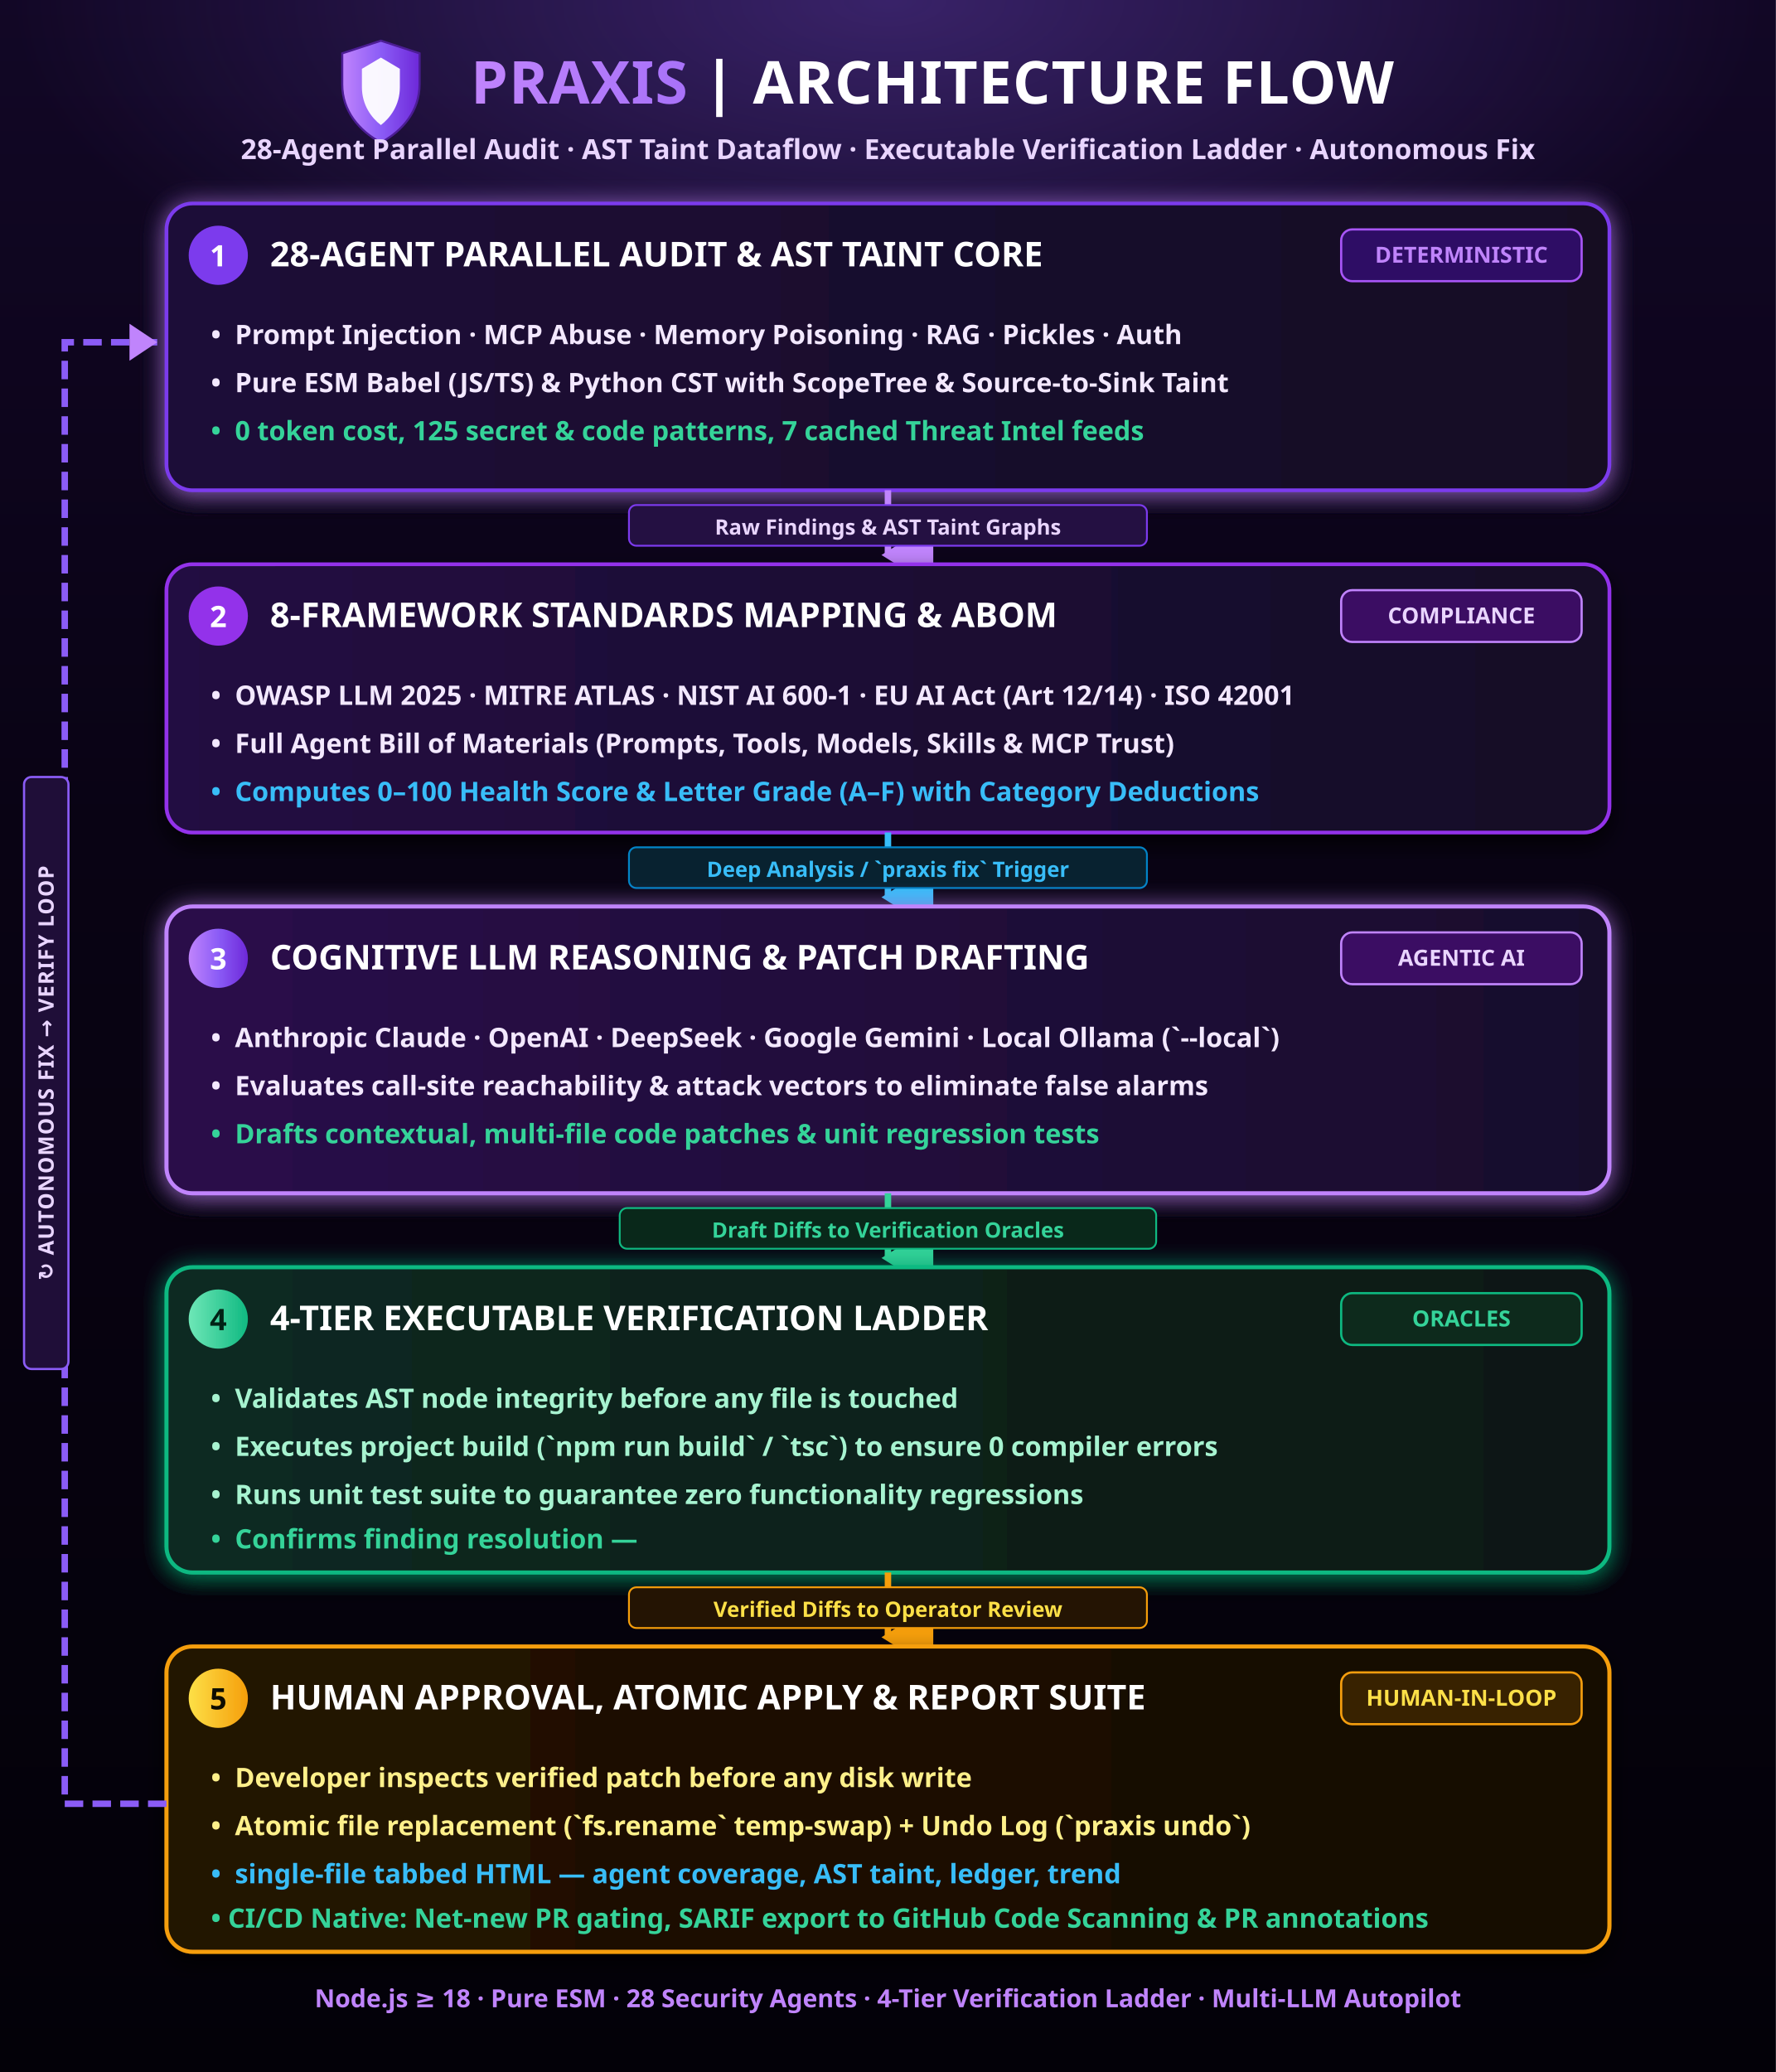
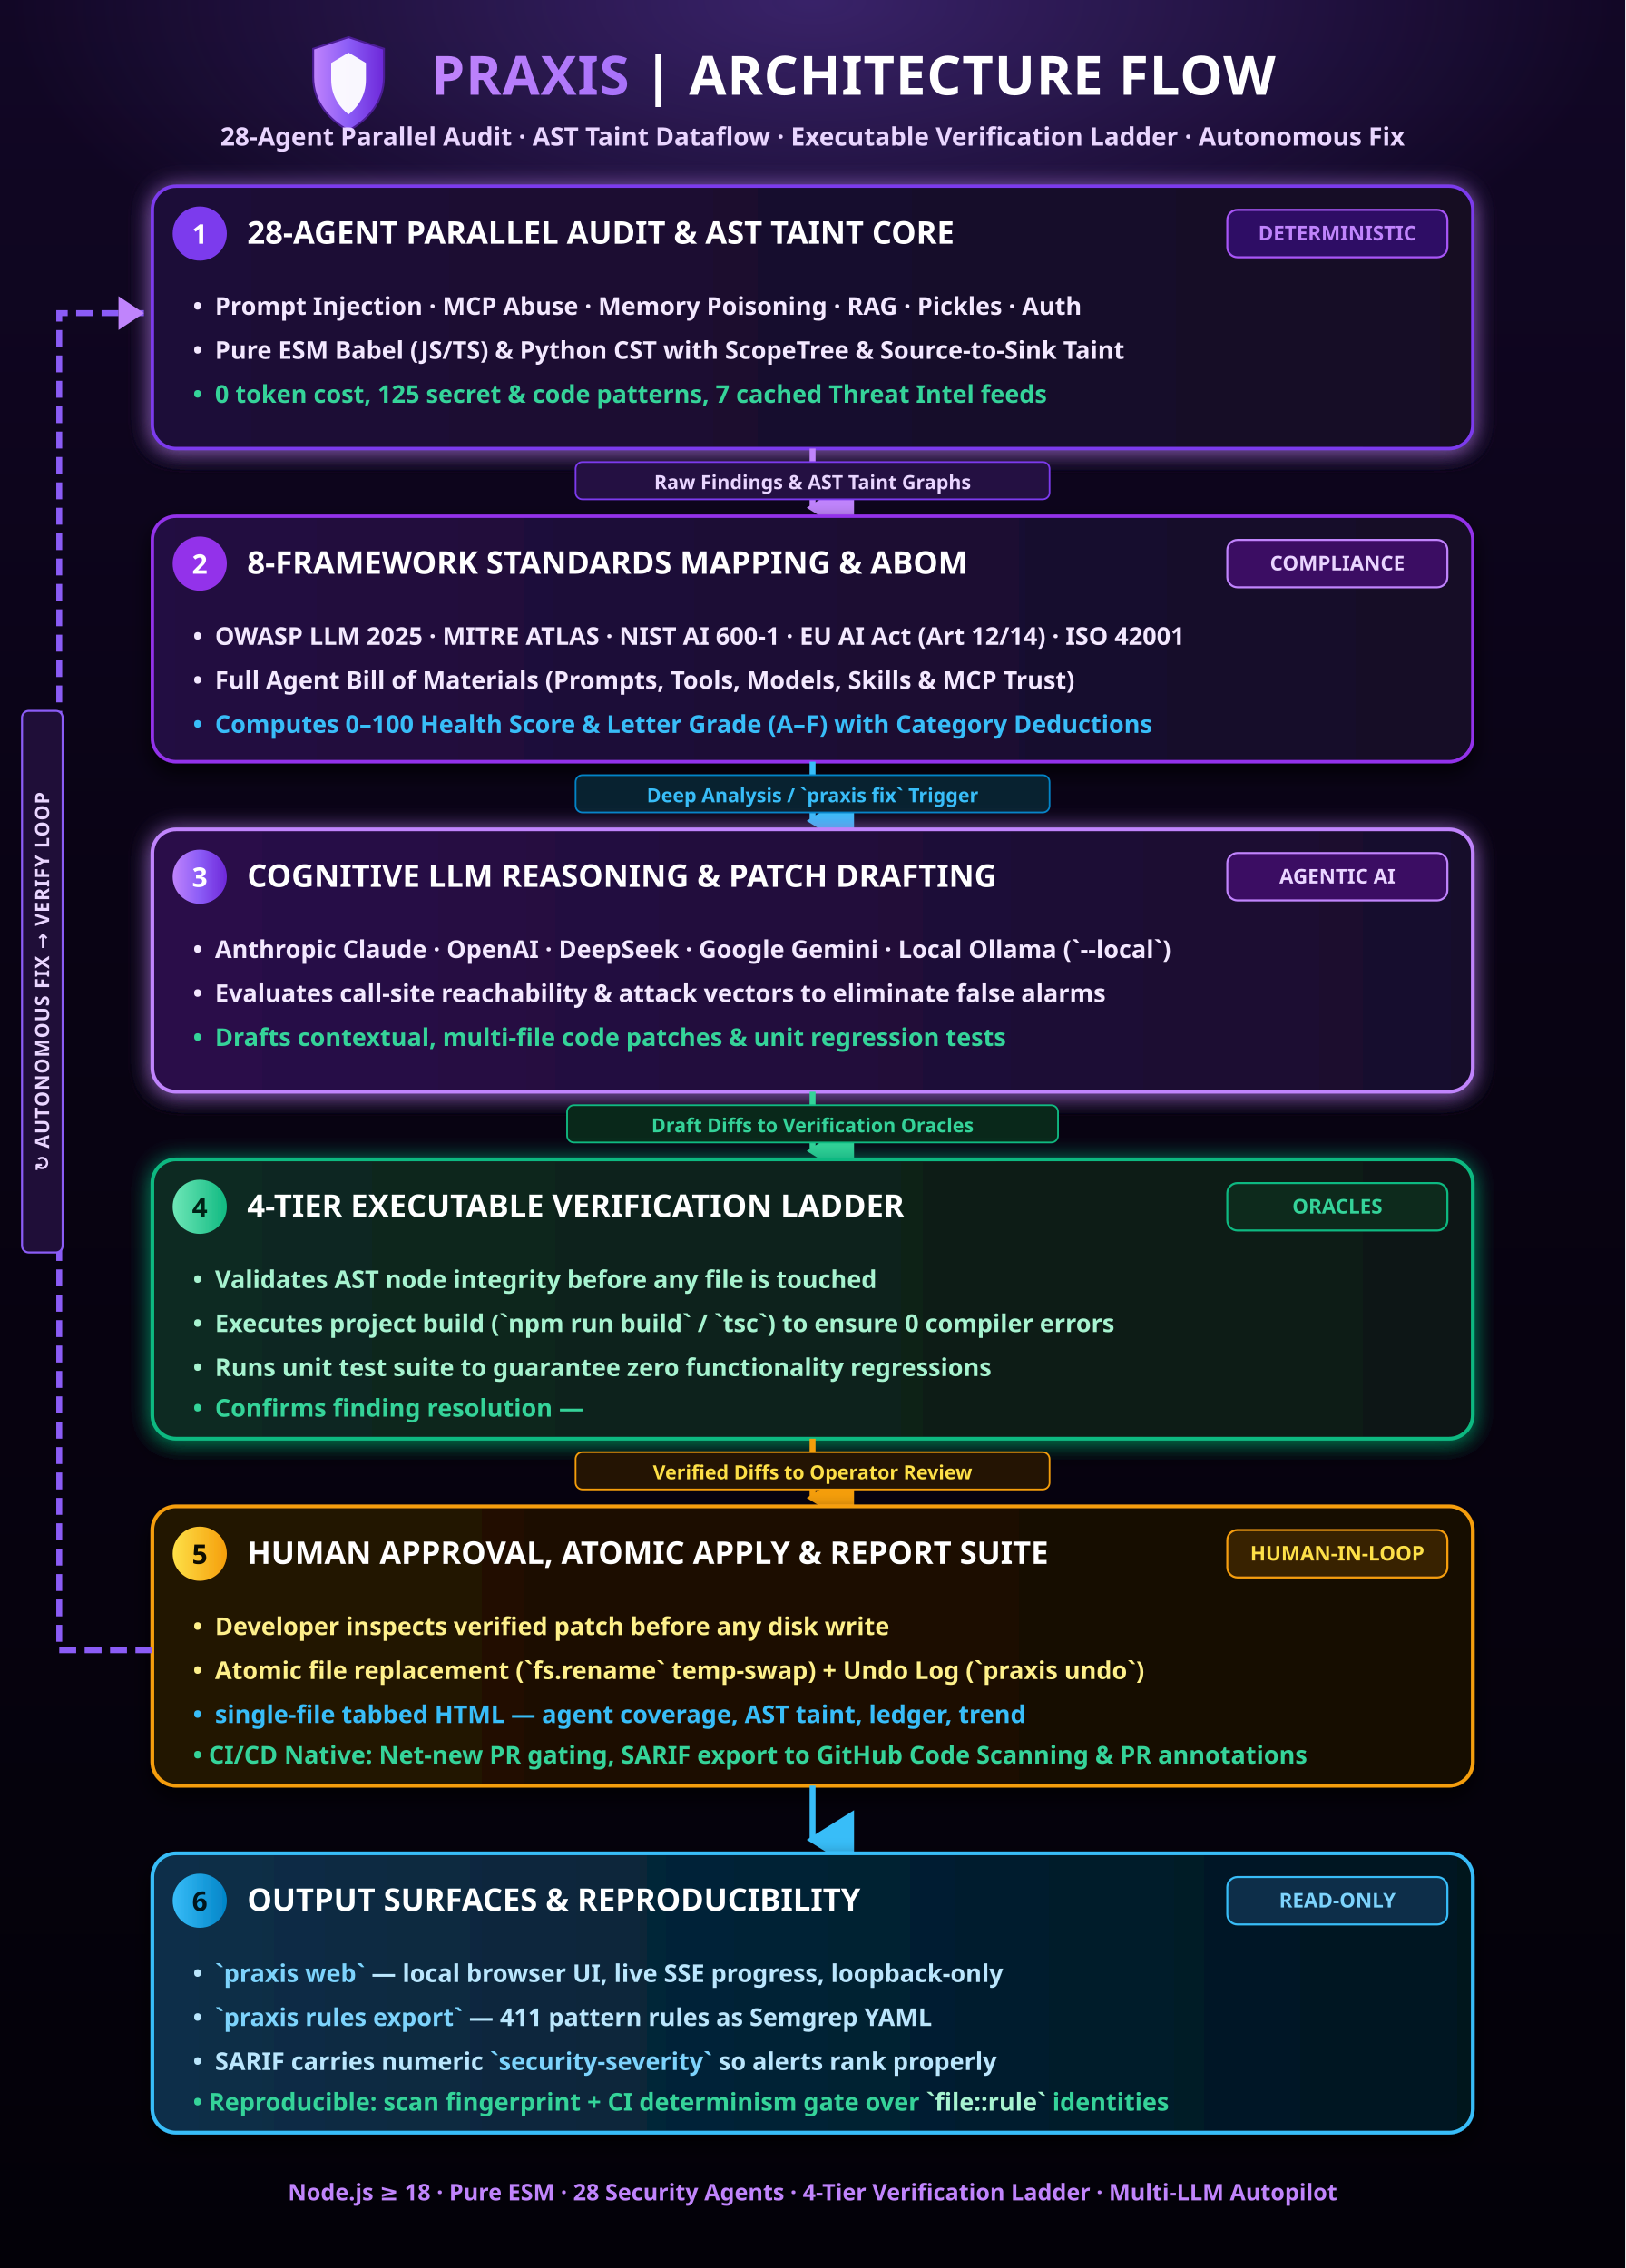
- <svg xmlns="http://www.w3.org/2000/svg" width="960" height="1120" viewBox="0 0 960 1120" role="img" aria-label="Praxis AI Security Architecture and Autonomous Fix Loop Flow">
+ <svg xmlns="http://www.w3.org/2000/svg" width="960" height="1340" viewBox="0 0 960 1340" role="img" aria-label="Praxis AI Security Architecture and Autonomous Fix Loop Flow">
  <defs>
    <linearGradient id="bgGrad" x1="0" y1="0" x2="0" y2="1">
      <stop offset="0%" stop-color="#120726" />
      <stop offset="40%" stop-color="#090314" />
      <stop offset="100%" stop-color="#030108" />
    </linearGradient>
    <radialGradient id="topGlow" cx="50%" cy="0%" r="50%">
      <stop offset="0%" stop-color="#8b5cf6" stop-opacity="0.32" />
      <stop offset="100%" stop-color="#8b5cf6" stop-opacity="0" />
    </radialGradient>
    <linearGradient id="cardScan" x1="0" y1="0" x2="1" y2="0">
      <stop offset="0%" stop-color="#1f0e38" />
      <stop offset="100%" stop-color="#130824" />
    </linearGradient>
    <linearGradient id="cardNorm" x1="0" y1="0" x2="1" y2="0">
      <stop offset="0%" stop-color="#241042" />
      <stop offset="100%" stop-color="#140926" />
    </linearGradient>
    <linearGradient id="cardLlm" x1="0" y1="0" x2="1" y2="0">
      <stop offset="0%" stop-color="#2a0d4a" />
      <stop offset="100%" stop-color="#18072c" />
    </linearGradient>
    <linearGradient id="cardVerify" x1="0" y1="0" x2="1" y2="0">
      <stop offset="0%" stop-color="#0e2a22" />
      <stop offset="100%" stop-color="#081813" />
    </linearGradient>
    <linearGradient id="cardHitl" x1="0" y1="0" x2="1" y2="0">
      <stop offset="0%" stop-color="#241403" />
      <stop offset="100%" stop-color="#140a02" />
+     </linearGradient>
+     <linearGradient id="cardSurfaces" x1="0" y1="0" x2="1" y2="0">
+       <stop offset="0%" stop-color="#082f49" />
+       <stop offset="100%" stop-color="#04141f" />
    </linearGradient>
    <linearGradient id="praxisGrad" x1="0" y1="0" x2="1" y2="0">
      <stop offset="0%" stop-color="#c084fc" />
      <stop offset="50%" stop-color="#8b5cf6" />
      <stop offset="100%" stop-color="#6d28d9" />
    </linearGradient>
    <linearGradient id="emeraldGrad" x1="0" y1="0" x2="1" y2="0">
      <stop offset="0%" stop-color="#6ee7b7" />
      <stop offset="100%" stop-color="#10b981" />
    </linearGradient>
    <linearGradient id="goldGrad" x1="0" y1="0" x2="1" y2="0">
      <stop offset="0%" stop-color="#fde047" />
      <stop offset="100%" stop-color="#f59e0b" />
    </linearGradient>
    <linearGradient id="cyanGrad" x1="0" y1="0" x2="1" y2="0">
      <stop offset="0%" stop-color="#38bdf8" />
      <stop offset="100%" stop-color="#0284c7" />
    </linearGradient>
    <filter id="shadow" x="-10%" y="-10%" width="120%" height="120%">
      <feDropShadow dx="0" dy="6" stdDeviation="6" flood-color="#000000" flood-opacity="0.8" />
    </filter>
    <filter id="glowPurple" x="-20%" y="-20%" width="140%" height="140%">
      <feDropShadow dx="0" dy="0" stdDeviation="6" flood-color="#c084fc" flood-opacity="0.5" />
    </filter>
    <filter id="glowGreen" x="-20%" y="-20%" width="140%" height="140%">
      <feDropShadow dx="0" dy="0" stdDeviation="6" flood-color="#10b981" flood-opacity="0.5" />
    </filter>
    <marker id="arrDownPurple" markerWidth="10" markerHeight="10" refX="5" refY="7" orient="auto">
      <polygon points="0 0, 10 0, 5 8" fill="#c084fc" />
    </marker>
    <marker id="arrDownCyan" markerWidth="10" markerHeight="10" refX="5" refY="7" orient="auto">
      <polygon points="0 0, 10 0, 5 8" fill="#38bdf8" />
    </marker>
    <marker id="arrDownGreen" markerWidth="10" markerHeight="10" refX="5" refY="7" orient="auto">
      <polygon points="0 0, 10 0, 5 8" fill="#34d399" />
    </marker>
    <marker id="arrDownGold" markerWidth="10" markerHeight="10" refX="5" refY="7" orient="auto">
      <polygon points="0 0, 10 0, 5 8" fill="#f59e0b" />
    </marker>
  </defs>
-   <rect width="960" height="1120" fill="url(#bgGrad)" />
+   <rect width="960" height="1340" fill="url(#bgGrad)" />
  <rect width="960" height="420" fill="url(#topGlow)" />
  <g transform="translate(480, 48)">
    <g transform="translate(-295, -26) scale(0.38)">
      <path d="M55 0 L110 18 V62 C110 100 86 128 55 145 C24 128 0 100 0 62 V18 Z" fill="url(#praxisGrad)" stroke="#4c1d95" stroke-width="3" />
      <path d="M55 24 L82 40 V66 C82 92 68 110 55 120 C42 110 28 92 28 66 V40 Z" fill="#ffffff" opacity="0.95" />
    </g>
    <text x="24" y="8" text-anchor="middle" font-family="'Segoe UI', -apple-system, sans-serif" font-size="32" font-weight="900" letter-spacing="0.5">
      <tspan fill="url(#praxisGrad)">PRAXIS</tspan>
      <tspan fill="#ffffff" font-weight="800"> | ARCHITECTURE FLOW</tspan>
    </text>
    <text x="0" y="38" text-anchor="middle" font-family="'Segoe UI', -apple-system, sans-serif" font-size="15" font-weight="600" fill="#e9d5ff">
      28-Agent Parallel Audit · AST Taint Dataflow · Executable Verification Ladder · Autonomous Fix
    </text>
  </g>
  <g transform="translate(90, 110)" filter="url(#shadow)">
    <rect x="0" y="0" width="780" height="155" rx="14" fill="url(#cardScan)" stroke="#7c3aed" stroke-width="2" filter="url(#glowPurple)" />
    <circle cx="28" cy="28" r="16" fill="#7c3aed" />
    <text x="28" y="34" text-anchor="middle" font-family="sans-serif" font-size="16" font-weight="900" fill="#ffffff">1</text>
    <text x="56" y="34" font-family="sans-serif" font-size="18.5" font-weight="900" fill="#ffffff">28-AGENT PARALLEL AUDIT &amp; AST TAINT CORE</text>
    <rect x="635" y="14" width="130" height="28" rx="6" fill="#2e1065" stroke="#a855f7" stroke-width="1.2" />
    <text x="700" y="32" text-anchor="middle" font-family="sans-serif" font-size="12" font-weight="800" fill="#c084fc">DETERMINISTIC</text>
    <g transform="translate(24, 60)">
      <text x="0" y="16" font-family="sans-serif" font-size="14.5" font-weight="600" fill="#f3e8ff">• <strong>28 Concurrent Agents:</strong> Prompt Injection · MCP Abuse · Memory Poisoning · RAG · Pickles · Auth</text>
      <text x="0" y="42" font-family="sans-serif" font-size="14.5" font-weight="600" fill="#f3e8ff">• <strong>AST &amp; Taint Engine:</strong> Pure ESM Babel (JS/TS) &amp; Python CST with ScopeTree &amp; Source-to-Sink Taint</text>
      <text x="0" y="68" font-family="sans-serif" font-size="14.5" font-weight="700" fill="#34d399">• <strong>100% Offline &amp; Free:</strong> 0 token cost, 125 secret &amp; code patterns, 7 cached Threat Intel feeds</text>
    </g>
  </g>
  <g transform="translate(480, 265)">
    <line x1="0" y1="0" x2="0" y2="35" stroke="#c084fc" stroke-width="3.5" marker-end="url(#arrDownPurple)" />
    <rect x="-140" y="8" width="280" height="22" rx="4" fill="#241042" stroke="#7c3aed" stroke-width="1" />
    <text x="0" y="24" text-anchor="middle" font-family="sans-serif" font-size="11.5" font-weight="800" fill="#e9d5ff">Raw Findings &amp; AST Taint Graphs</text>
  </g>
  <g transform="translate(90, 305)" filter="url(#shadow)">
    <rect x="0" y="0" width="780" height="145" rx="14" fill="url(#cardNorm)" stroke="#9333ea" stroke-width="2" />
    <circle cx="28" cy="28" r="16" fill="#9333ea" />
    <text x="28" y="34" text-anchor="middle" font-family="sans-serif" font-size="16" font-weight="900" fill="#ffffff">2</text>
    <text x="56" y="34" font-family="sans-serif" font-size="18.5" font-weight="900" fill="#ffffff">8-FRAMEWORK STANDARDS MAPPING &amp; ABOM</text>
    <rect x="635" y="14" width="130" height="28" rx="6" fill="#3b0764" stroke="#c084fc" stroke-width="1.2" />
    <text x="700" y="32" text-anchor="middle" font-family="sans-serif" font-size="12" font-weight="800" fill="#e9d5ff">COMPLIANCE</text>
    <g transform="translate(24, 60)">
      <text x="0" y="16" font-family="sans-serif" font-size="14.5" font-weight="600" fill="#f3e8ff">• <strong>8 Security Standards:</strong> OWASP LLM 2025 · MITRE ATLAS · NIST AI 600-1 · EU AI Act (Art 12/14) · ISO 42001</text>
      <text x="0" y="42" font-family="sans-serif" font-size="14.5" font-weight="600" fill="#f3e8ff">• <strong>CycloneDX 1.5 ABOM:</strong> Full Agent Bill of Materials (Prompts, Tools, Models, Skills &amp; MCP Trust)</text>
      <text x="0" y="68" font-family="sans-serif" font-size="14.5" font-weight="700" fill="#38bdf8">• <strong>Scoring Engine:</strong> Computes 0–100 Health Score &amp; Letter Grade (A–F) with Category Deductions</text>
    </g>
  </g>
  <g transform="translate(480, 450)">
    <line x1="0" y1="0" x2="0" y2="35" stroke="#38bdf8" stroke-width="3.5" marker-end="url(#arrDownCyan)" />
    <rect x="-140" y="8" width="280" height="22" rx="4" fill="#082230" stroke="#0284c7" stroke-width="1" />
    <text x="0" y="24" text-anchor="middle" font-family="sans-serif" font-size="11.5" font-weight="800" fill="#38bdf8">Deep Analysis / `praxis fix` Trigger</text>
  </g>
  <g transform="translate(90, 490)" filter="url(#shadow)">
    <rect x="0" y="0" width="780" height="155" rx="14" fill="url(#cardLlm)" stroke="#c084fc" stroke-width="2.2" filter="url(#glowPurple)" />
    <circle cx="28" cy="28" r="16" fill="url(#praxisGrad)" />
    <text x="28" y="34" text-anchor="middle" font-family="sans-serif" font-size="16" font-weight="900" fill="#ffffff">3</text>
    <text x="56" y="34" font-family="sans-serif" font-size="18.5" font-weight="900" fill="#ffffff">COGNITIVE LLM REASONING &amp; PATCH DRAFTING</text>
    <rect x="635" y="14" width="130" height="28" rx="6" fill="#3b0764" stroke="#c084fc" stroke-width="1.2" />
    <text x="700" y="32" text-anchor="middle" font-family="sans-serif" font-size="12" font-weight="900" fill="#e9d5ff">AGENTIC AI</text>
    <g transform="translate(24, 60)">
      <text x="0" y="16" font-family="sans-serif" font-size="14.5" font-weight="600" fill="#f3e8ff">• <strong>Multi-LLM Router:</strong> Anthropic Claude · OpenAI · DeepSeek · Google Gemini · Local Ollama (`--local`)</text>
      <text x="0" y="42" font-family="sans-serif" font-size="14.5" font-weight="600" fill="#f3e8ff">• <strong>Exploitability Triage:</strong> Evaluates call-site reachability &amp; attack vectors to eliminate false alarms</text>
      <text x="0" y="68" font-family="sans-serif" font-size="14.5" font-weight="700" fill="#34d399">• <strong>Autonomous Code Fix:</strong> Drafts contextual, multi-file code patches &amp; unit regression tests</text>
    </g>
  </g>
  <g transform="translate(480, 645)">
    <line x1="0" y1="0" x2="0" y2="35" stroke="#34d399" stroke-width="3.5" marker-end="url(#arrDownGreen)" />
    <rect x="-145" y="8" width="290" height="22" rx="4" fill="#09281a" stroke="#10b981" stroke-width="1" />
    <text x="0" y="24" text-anchor="middle" font-family="sans-serif" font-size="11.5" font-weight="800" fill="#34d399">Draft Diffs to Verification Oracles</text>
  </g>
  <g transform="translate(90, 685)" filter="url(#shadow)">
    <rect x="0" y="0" width="780" height="165" rx="14" fill="url(#cardVerify)" stroke="#10b981" stroke-width="2.2" filter="url(#glowGreen)" />
    <circle cx="28" cy="28" r="16" fill="url(#emeraldGrad)" />
    <text x="28" y="34" text-anchor="middle" font-family="sans-serif" font-size="16" font-weight="900" fill="#042316">4</text>
    <text x="56" y="34" font-family="sans-serif" font-size="18.5" font-weight="900" fill="#ffffff">4-TIER EXECUTABLE VERIFICATION LADDER</text>
    <rect x="635" y="14" width="130" height="28" rx="6" fill="#0c2b1e" stroke="#10b981" stroke-width="1.2" />
    <text x="700" y="32" text-anchor="middle" font-family="sans-serif" font-size="12" font-weight="900" fill="#34d399">ORACLES</text>
    <g transform="translate(24, 60)">
      <text x="0" y="16" font-family="sans-serif" font-size="14.5" font-weight="600" fill="#a7f3d0">• <strong>Tier 1 (AST Syntax Oracle):</strong> Validates AST node integrity before any file is touched</text>
      <text x="0" y="42" font-family="sans-serif" font-size="14.5" font-weight="600" fill="#a7f3d0">• <strong>Tier 2 (Build Oracle):</strong> Executes project build (`npm run build` / `tsc`) to ensure 0 compiler errors</text>
      <text x="0" y="68" font-family="sans-serif" font-size="14.5" font-weight="600" fill="#a7f3d0">• <strong>Tier 3 (Test Suite Oracle):</strong> Runs unit test suite to guarantee zero functionality regressions</text>
      <text x="0" y="92" font-family="sans-serif" font-size="14.5" font-weight="800" fill="#34d399">• <strong>Tier 4 (Re-scan Oracle):</strong> Confirms finding resolution — <strong>Auto-reverts on any oracle failure</strong>
      </text>
    </g>
  </g>
  <g transform="translate(480, 850)">
    <line x1="0" y1="0" x2="0" y2="35" stroke="#f59e0b" stroke-width="3.5" marker-end="url(#arrDownGold)" />
    <rect x="-140" y="8" width="280" height="22" rx="4" fill="#241403" stroke="#f59e0b" stroke-width="1" />
    <text x="0" y="24" text-anchor="middle" font-family="sans-serif" font-size="11.5" font-weight="800" fill="#fde047">Verified Diffs to Operator Review</text>
  </g>
  <g transform="translate(90, 890)" filter="url(#shadow)">
    <rect x="0" y="0" width="780" height="165" rx="14" fill="url(#cardHitl)" stroke="#f59e0b" stroke-width="2.2" />
    <circle cx="28" cy="28" r="16" fill="url(#goldGrad)" />
    <text x="28" y="34" text-anchor="middle" font-family="sans-serif" font-size="16" font-weight="900" fill="#0c0701">5</text>
    <text x="56" y="34" font-family="sans-serif" font-size="18.5" font-weight="900" fill="#ffffff">HUMAN APPROVAL, ATOMIC APPLY &amp; REPORT SUITE</text>
    <rect x="635" y="14" width="130" height="28" rx="6" fill="#382006" stroke="#f59e0b" stroke-width="1.2" />
    <text x="700" y="32" text-anchor="middle" font-family="sans-serif" font-size="12" font-weight="900" fill="#fde047">HUMAN-IN-LOOP</text>
    <g transform="translate(24, 60)">
      <text x="0" y="16" font-family="sans-serif" font-size="14.5" font-weight="600" fill="#fef08a">• <strong>Interactive Diff Review:</strong> Developer inspects verified patch before any disk write</text>
      <text x="0" y="42" font-family="sans-serif" font-size="14.5" font-weight="600" fill="#fef08a">• <strong>Atomic Disk Apply:</strong> Atomic file replacement (`fs.rename` temp-swap) + Undo Log (`praxis undo`)</text>
      <text x="0" y="68" font-family="sans-serif" font-size="14.5" font-weight="700" fill="#38bdf8">• <strong>Assessment Report:</strong> single-file tabbed HTML — agent coverage, AST taint, ledger, trend</text>
      <text x="0" y="92" font-family="sans-serif" font-size="14.5" font-weight="700" fill="#34d399">• CI/CD Native: Net-new PR gating, SARIF export to GitHub Code Scanning &amp; PR annotations</text>
    </g>
  </g>
  <path d="M 90 975 L 35 975 L 35 185 L 85 185" fill="none" stroke="#8b5cf6" stroke-width="3.5" stroke-dasharray="10 5" />
  <polygon points="85,185 70,175 70,195" fill="#c084fc" />
  <g transform="translate(25, 580) rotate(-90)">
    <rect x="-160" y="-12" width="320" height="24" rx="4" fill="#1f0e38" stroke="#8b5cf6" stroke-width="1.2" />
    <text x="0" y="4" text-anchor="middle" font-family="sans-serif" font-size="11.5" font-weight="800" fill="#e9d5ff" letter-spacing="0.5">
      ↻ AUTONOMOUS FIX → VERIFY LOOP
    </text>
  </g>
-   <g transform="translate(480, 1085)">
+   <path d="M 480 1055 L 480 1087" fill="none" stroke="#38bdf8" stroke-width="3.5" marker-end="url(#arrDownCyan)" />
+   <g transform="translate(90, 1095)" filter="url(#shadow)">
+     <rect x="0" y="0" width="780" height="165" rx="14" fill="url(#cardSurfaces)" stroke="#38bdf8" stroke-width="2.2" />
+     <circle cx="28" cy="28" r="16" fill="url(#cyanGrad)" />
+     <text x="28" y="34" text-anchor="middle" font-family="sans-serif" font-size="16" font-weight="900" fill="#04141f">6</text>
+     <text x="56" y="34" font-family="sans-serif" font-size="18.5" font-weight="900" fill="#ffffff">OUTPUT SURFACES &amp; REPRODUCIBILITY</text>
+     <rect x="635" y="14" width="130" height="28" rx="6" fill="#082f49" stroke="#38bdf8" stroke-width="1.2" />
+     <text x="700" y="32" text-anchor="middle" font-family="sans-serif" font-size="12" font-weight="900" fill="#7dd3fc">READ-ONLY</text>
+     <g transform="translate(24, 60)">
+       <text x="0" y="16" font-family="sans-serif" font-size="14.5" font-weight="600" fill="#bae6fd">• <strong>Web UI:</strong>
+         <tspan fill="#7dd3fc">`praxis web`</tspan> — local browser UI, live SSE progress, loopback-only</text>
+       <text x="0" y="42" font-family="sans-serif" font-size="14.5" font-weight="600" fill="#bae6fd">• <strong>Portable Rules:</strong>
+         <tspan fill="#7dd3fc">`praxis rules export`</tspan> — 411 pattern rules as Semgrep YAML</text>
+       <text x="0" y="68" font-family="sans-serif" font-size="14.5" font-weight="600" fill="#bae6fd">• <strong>Code Scanning:</strong> SARIF carries numeric <tspan fill="#7dd3fc">`security-severity`</tspan> so alerts rank properly</text>
+       <text x="0" y="92" font-family="sans-serif" font-size="14.5" font-weight="700" fill="#34d399">• Reproducible: scan fingerprint + CI determinism gate over <tspan fill="#a7f3d0">`file::rule`</tspan> identities</text>
+     </g>
+   </g>
+   <g transform="translate(480, 1300)">
    <text text-anchor="middle" font-family="'Segoe UI', sans-serif" font-size="13.5" font-weight="600" fill="#c084fc">
      Node.js ≥ 18 · Pure ESM · 28 Security Agents · 4-Tier Verification Ladder · Multi-LLM Autopilot
    </text>
  </g>
</svg>
